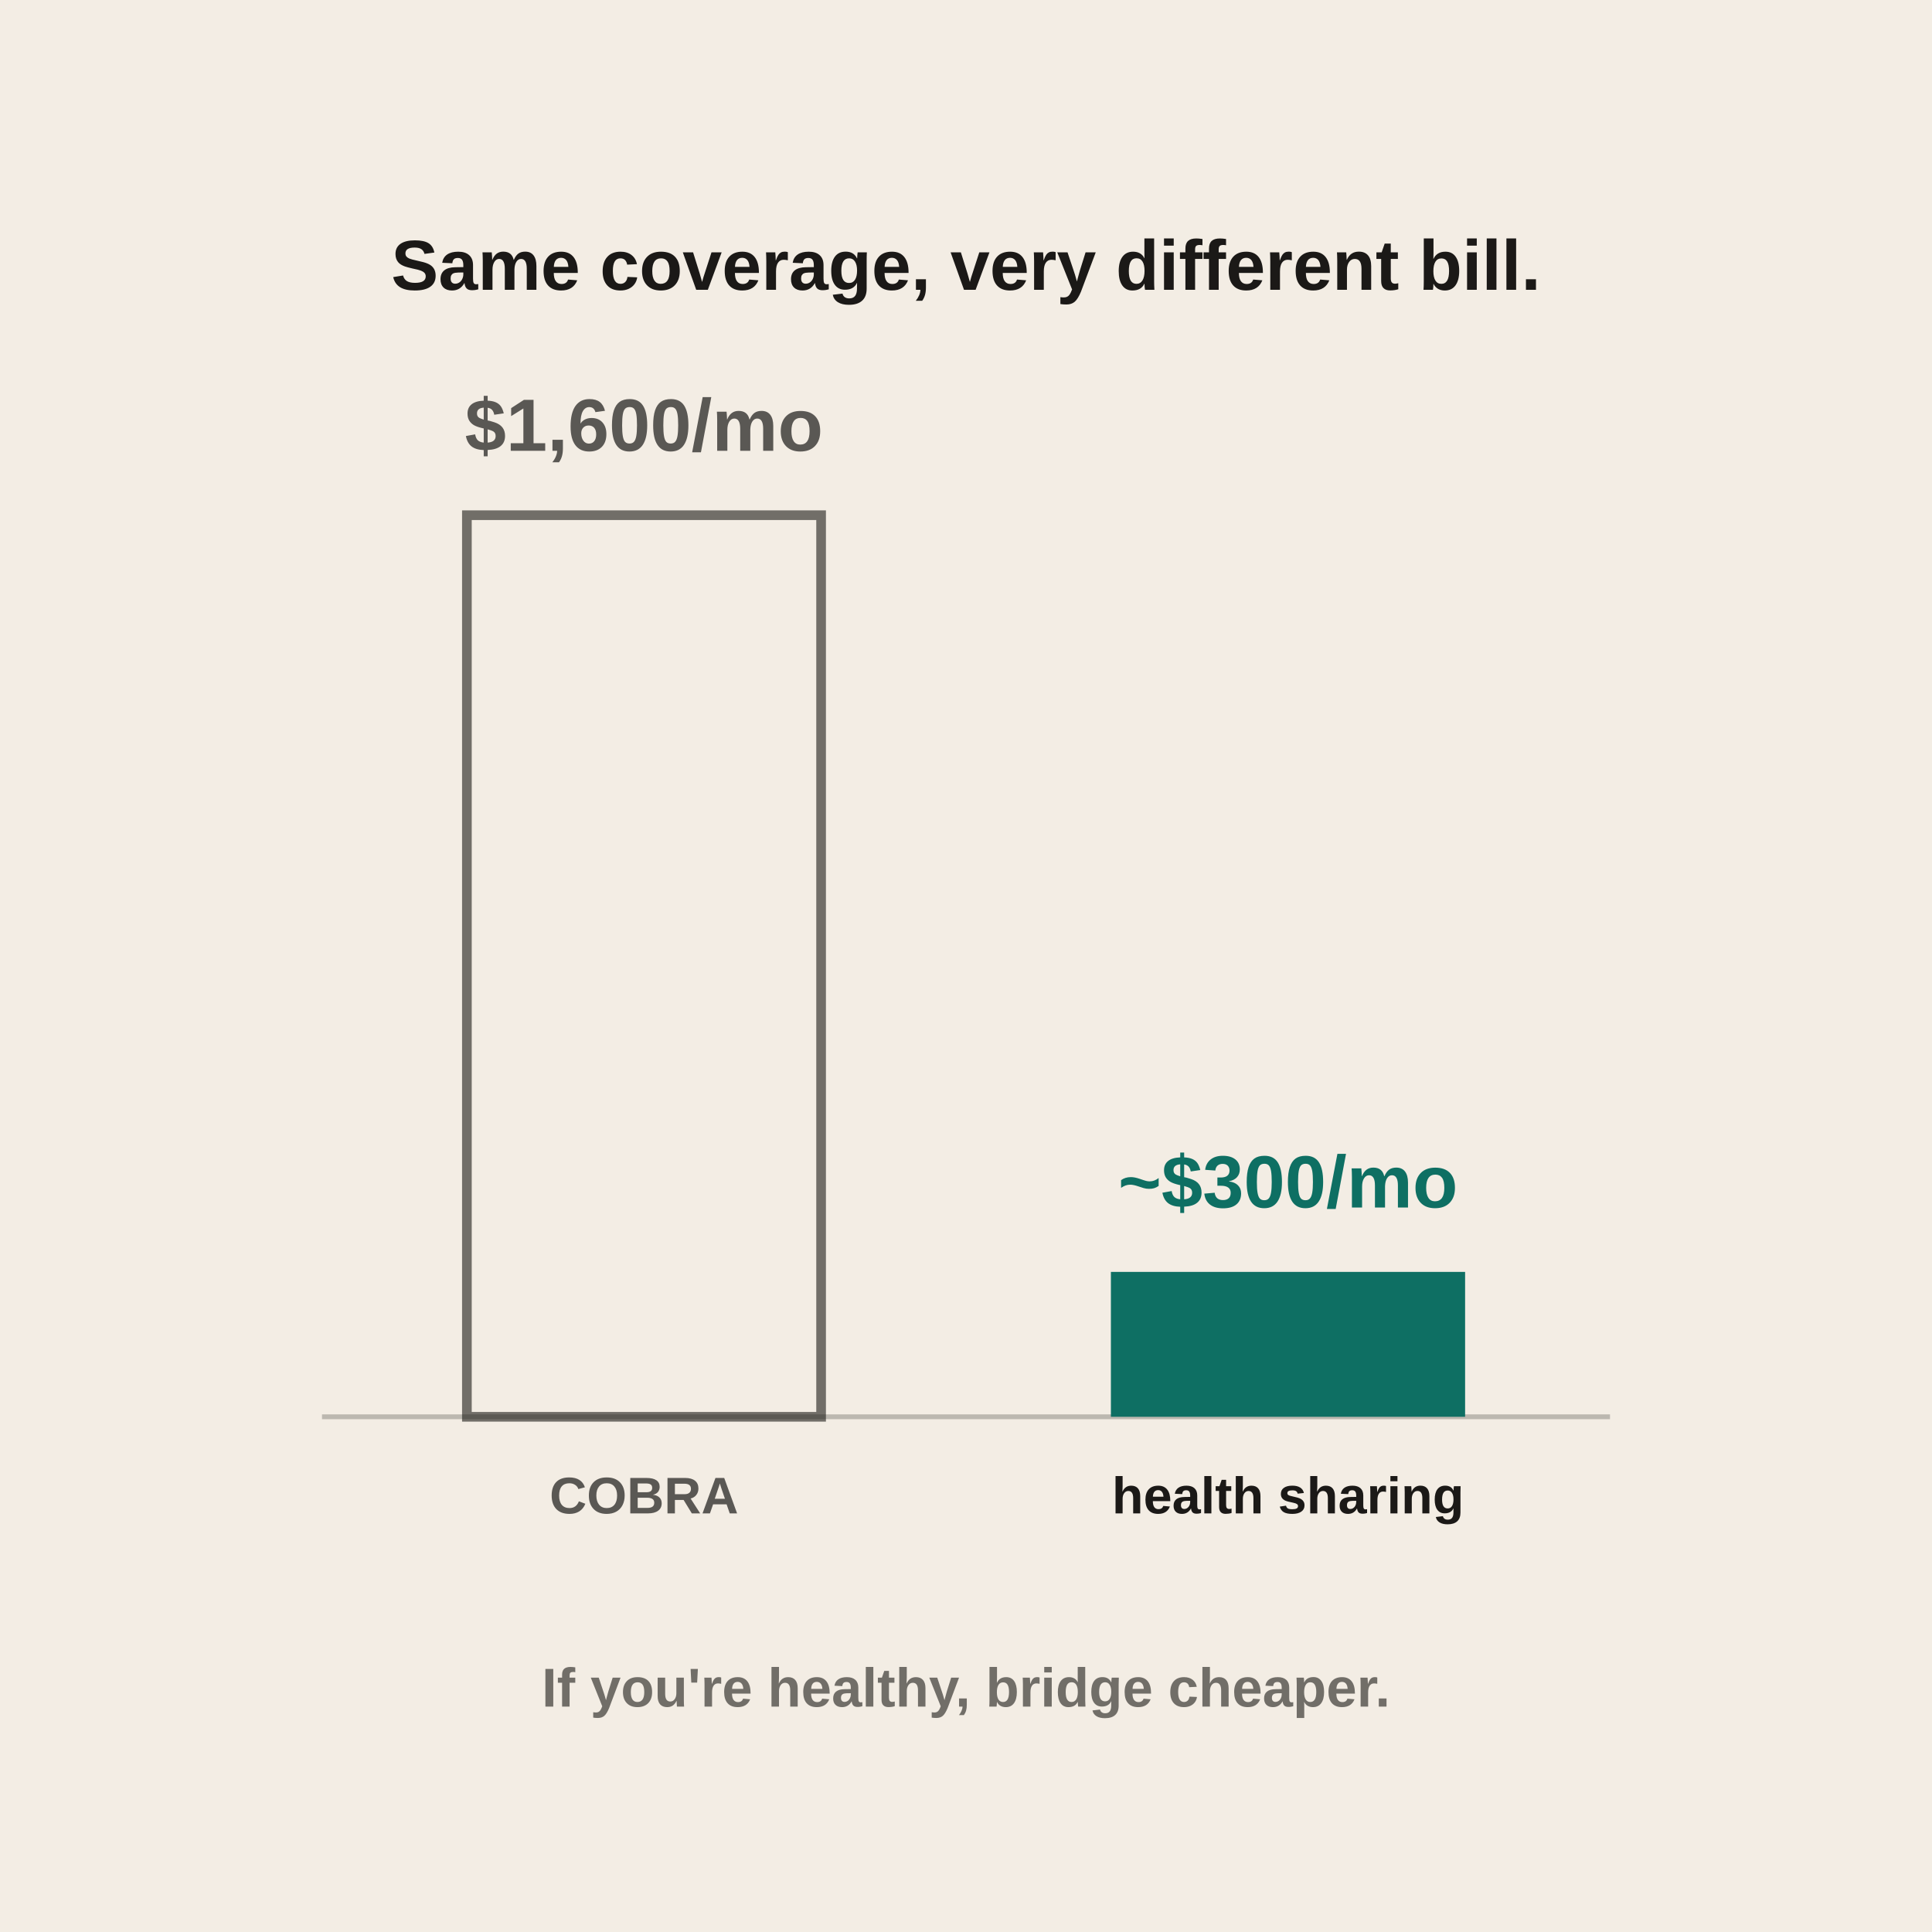
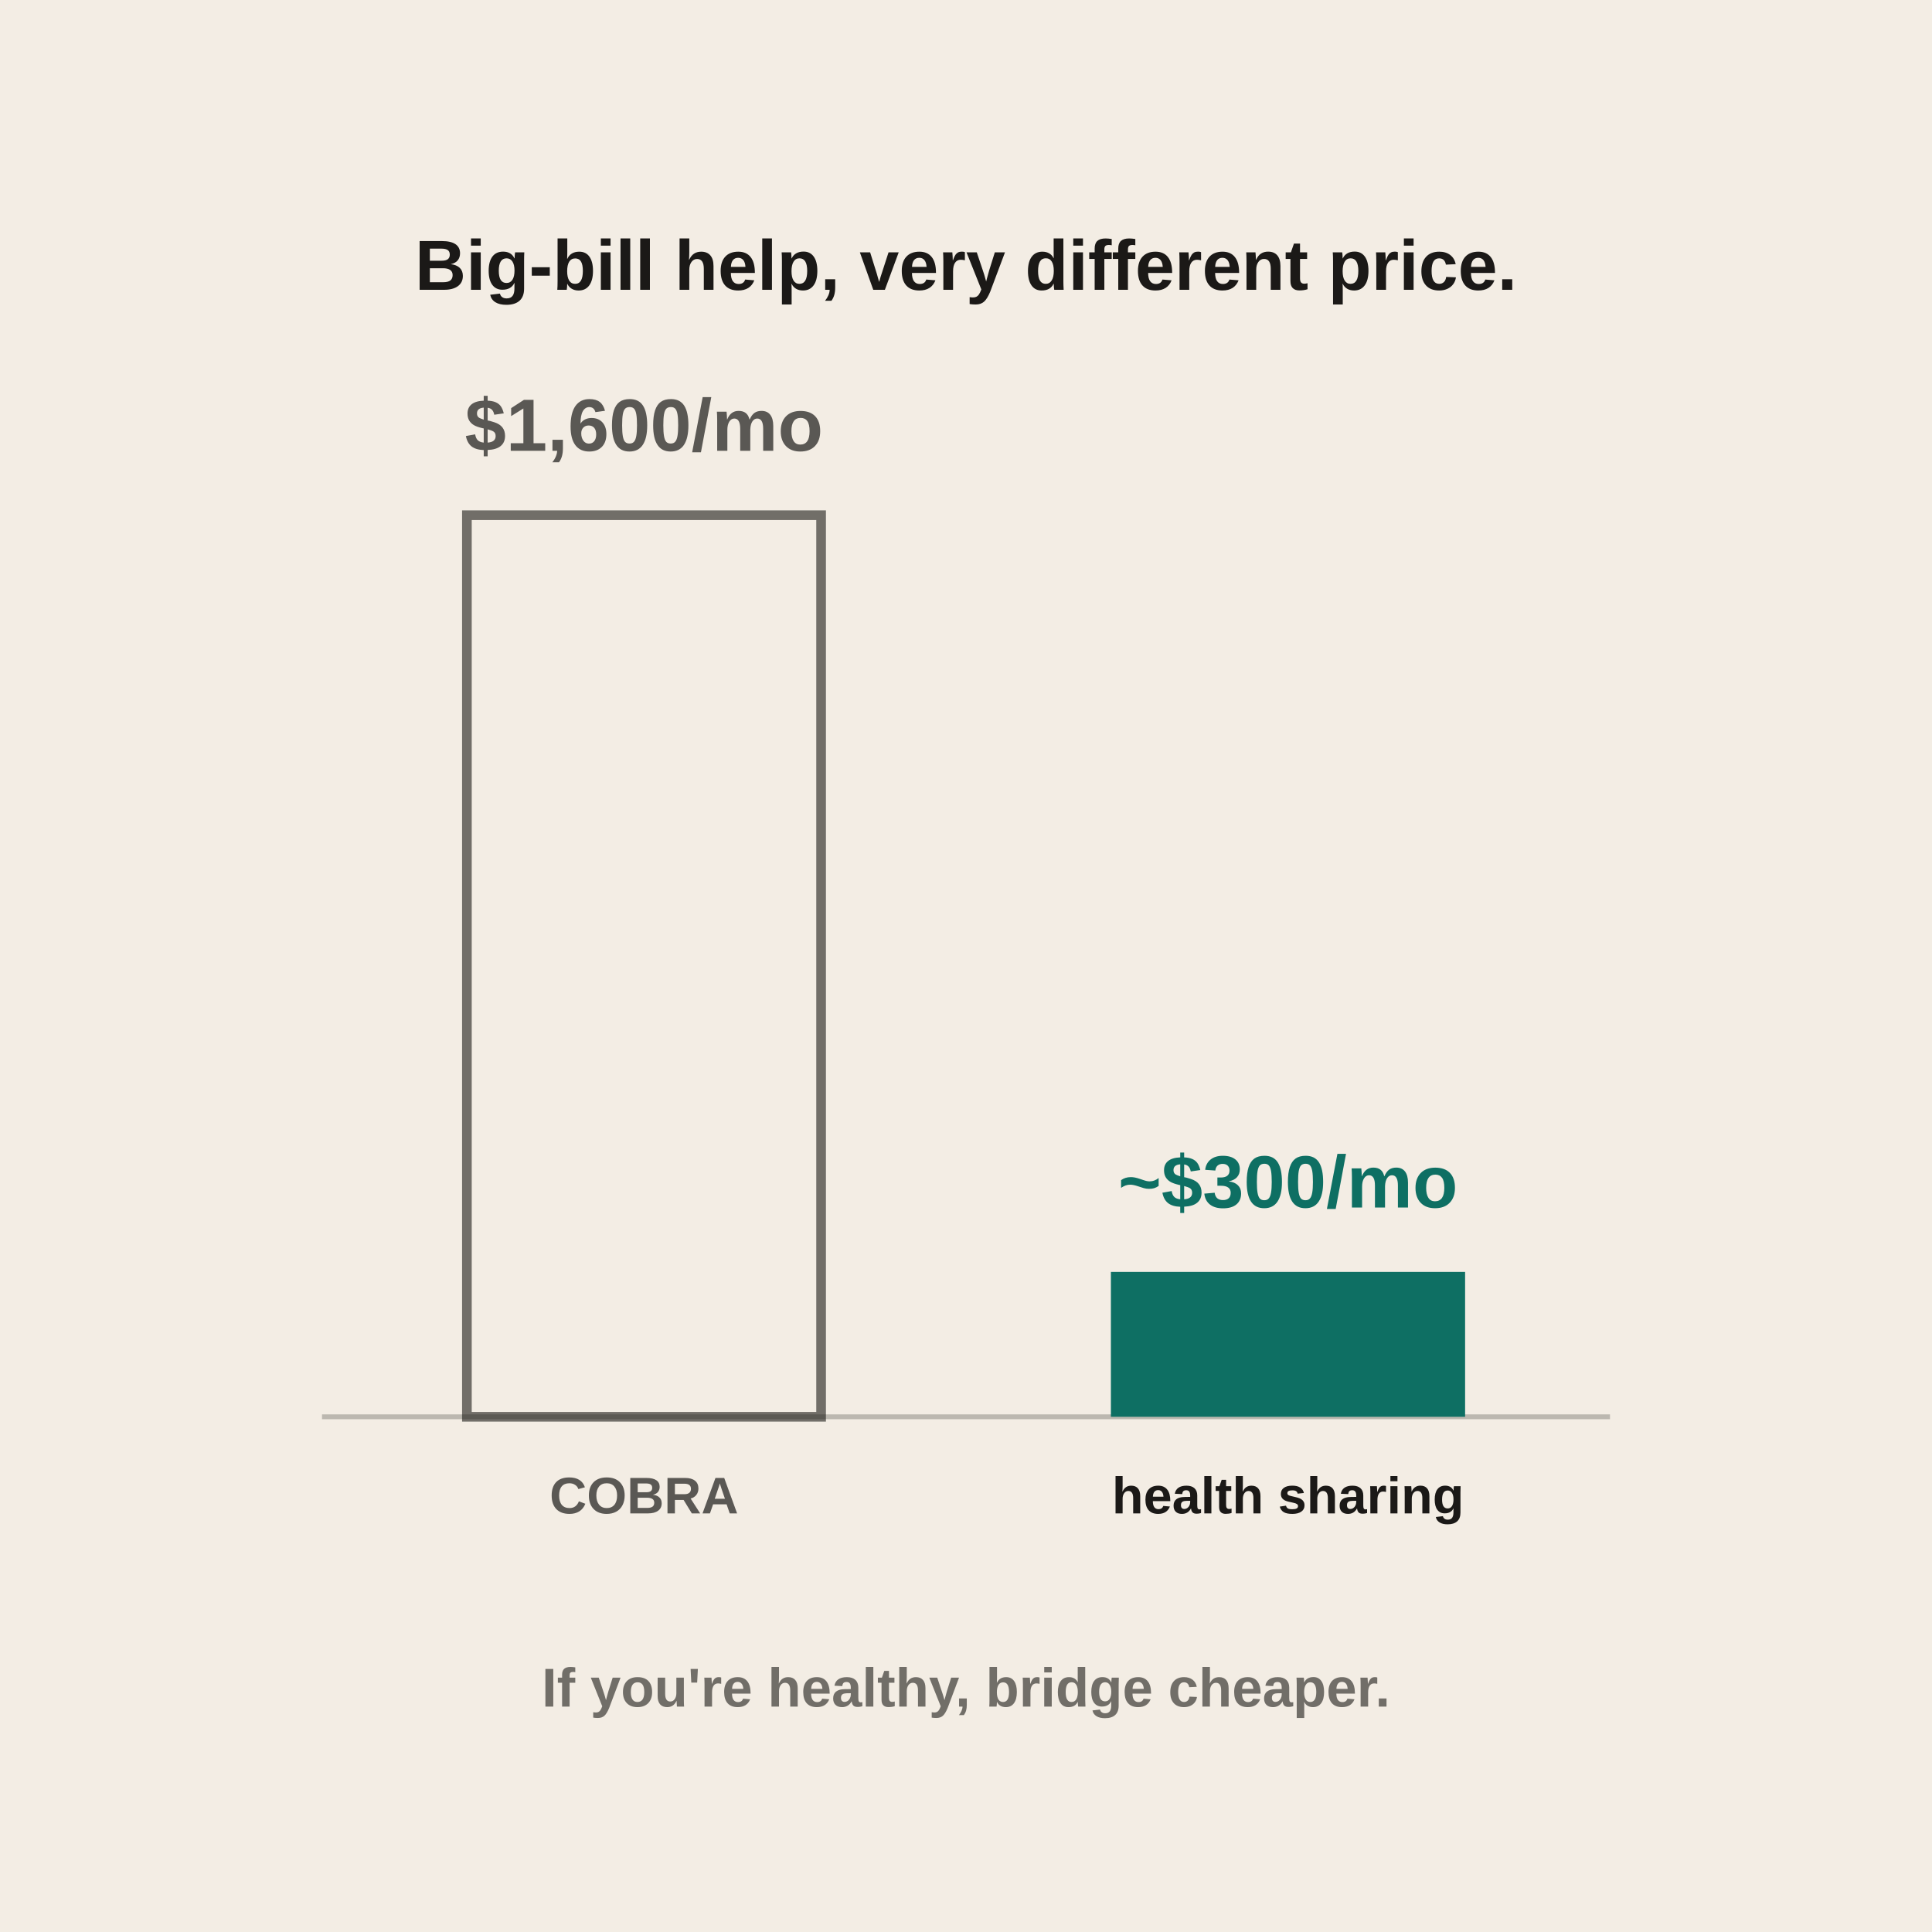
<svg xmlns="http://www.w3.org/2000/svg" viewBox="0 0 1200 1200" font-family="Manrope, 'Helvetica Neue', Arial, sans-serif">
  <style id="normaltown-theme">.f-bg{fill:#F3EDE4}.s-bg{stroke:#F3EDE4}.f-ink{fill:#1B1917}.s-ink{stroke:#1B1917}.f-ac{fill:#0E6F63}.s-ac{stroke:#0E6F63}@media (prefers-color-scheme:dark){.f-bg{fill:#141210}.s-bg{stroke:#141210}.f-ink{fill:#F7F3EC}.s-ink{stroke:#F7F3EC}.f-ac{fill:#4FC7B4}.s-ac{stroke:#4FC7B4}}</style>
  <rect class="f-bg" width="1200" height="1200" />
-   <text class="f-ink" x="600" y="180" text-anchor="middle" font-size="44" font-weight="800">Same coverage, very different bill.</text>
+   <text class="f-ink" x="600" y="180" text-anchor="middle" font-size="44" font-weight="800">Big-bill help, very different price.</text>
  <line class="s-ink" x1="200" y1="880" x2="1000" y2="880" stroke-width="3" stroke-opacity="0.25" />
  <rect class="s-ink" x="290" y="320" width="220" height="560" fill="none" stroke-width="6" stroke-opacity="0.6" />
  <text class="f-ink" x="400" y="280" text-anchor="middle" font-size="46" font-weight="800" fill-opacity="0.7">$1,600/mo</text>
  <text class="f-ink" x="400" y="940" text-anchor="middle" font-size="32" font-weight="700" fill-opacity="0.7">COBRA</text>
  <rect class="f-ac" x="690" y="790" width="220" height="90" />
  <text class="f-ac" x="800" y="750" text-anchor="middle" font-size="46" font-weight="800">~$300/mo</text>
  <text class="f-ink" x="800" y="940" text-anchor="middle" font-size="32" font-weight="800">health sharing</text>
  <text class="f-ink" x="600" y="1060" text-anchor="middle" font-size="34" font-weight="700" fill-opacity="0.6">If you're healthy, bridge cheaper.</text>
</svg>
